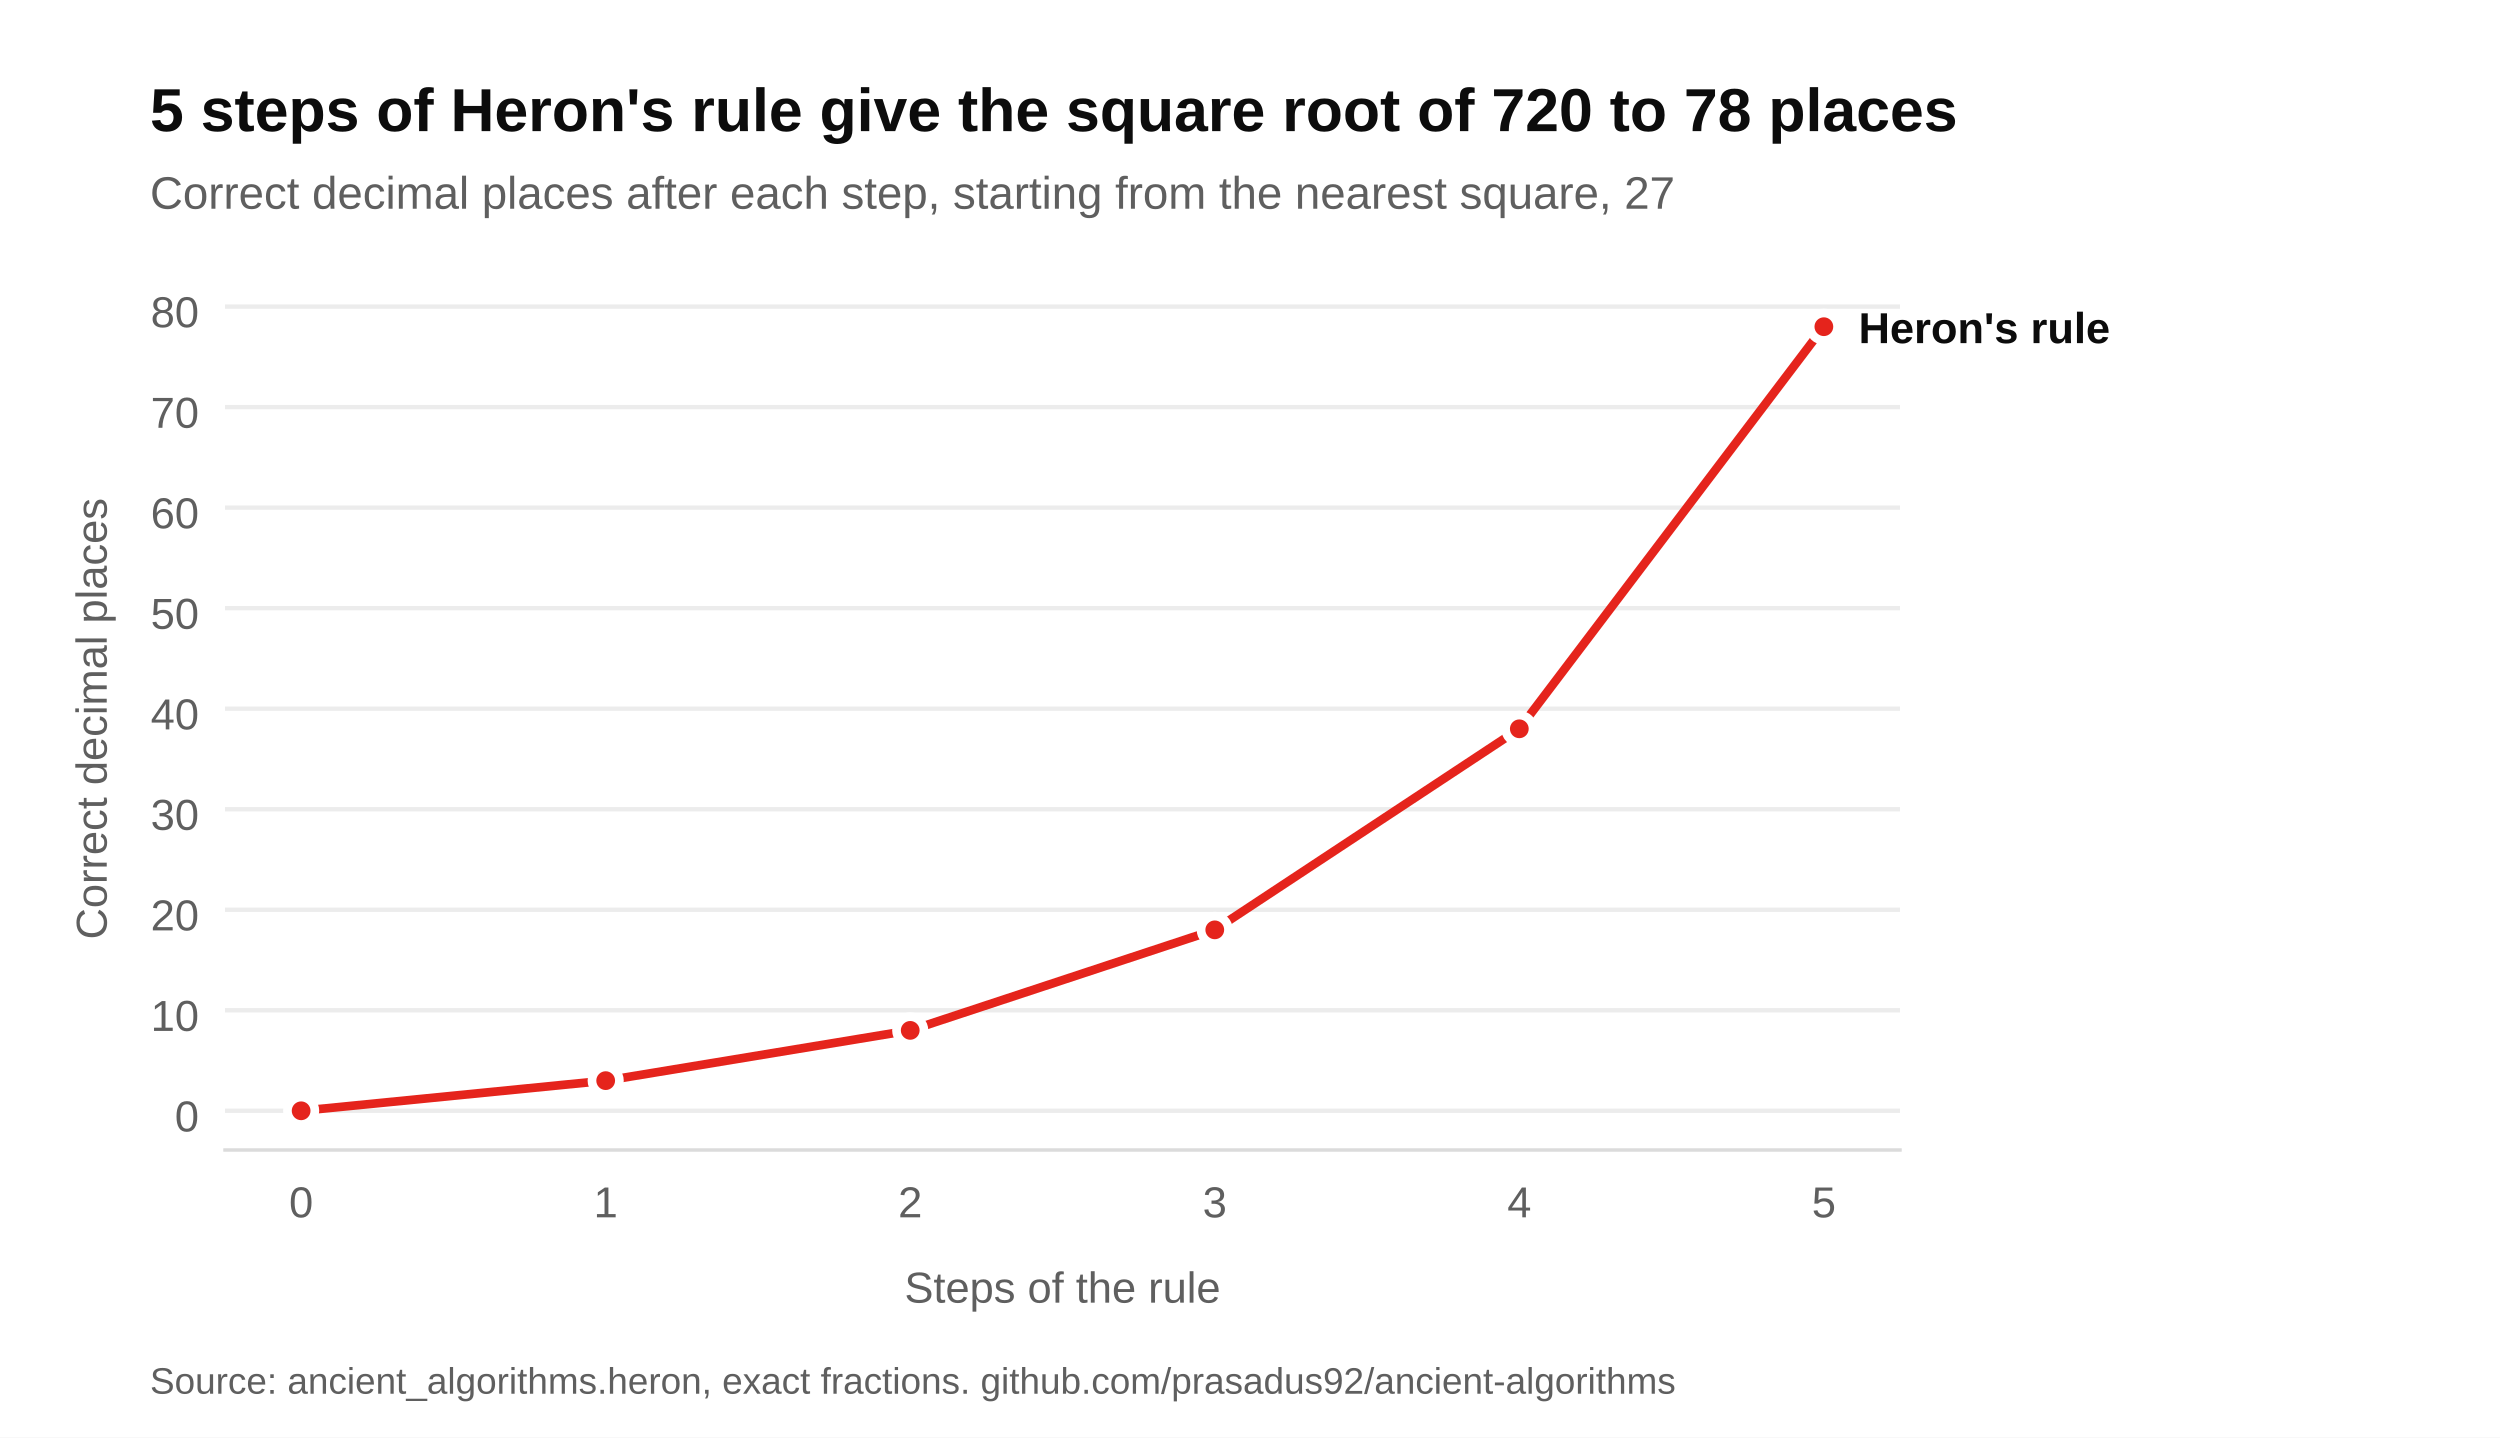
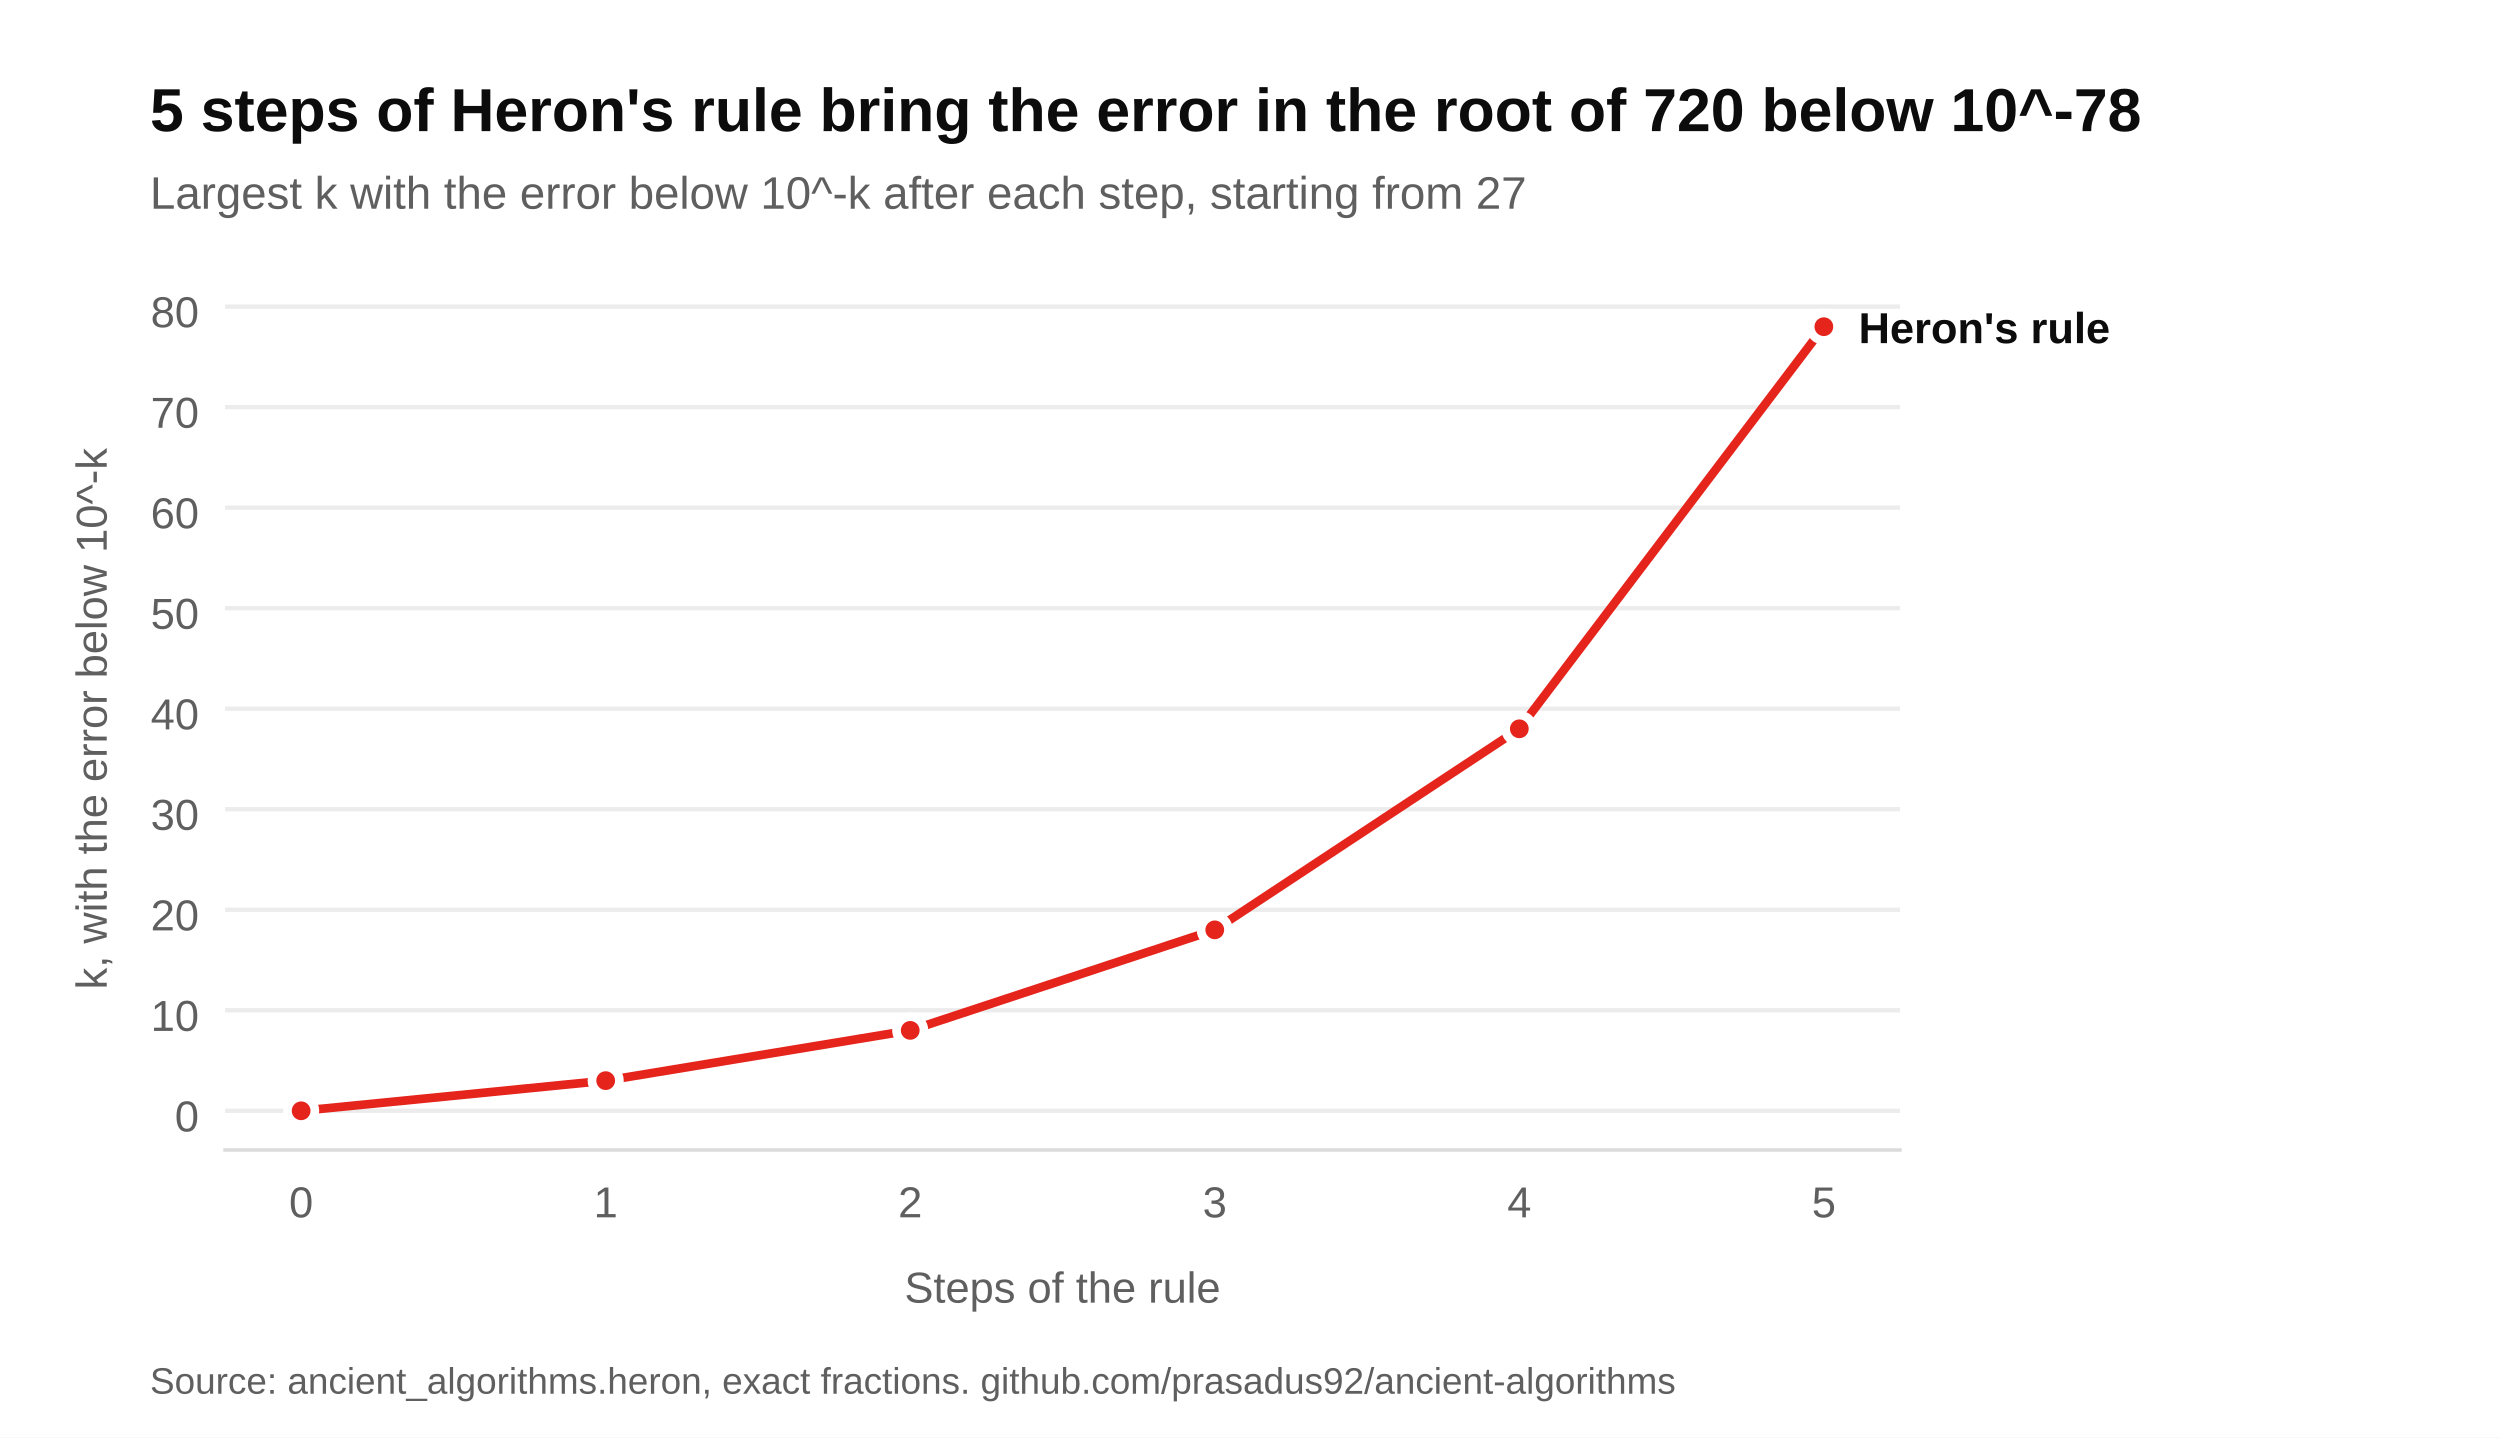
<svg xmlns="http://www.w3.org/2000/svg" xmlns:xlink="http://www.w3.org/1999/xlink" width="576pt" height="331.2pt" viewBox="0 0 576 331.2" version="1.1">
  <defs>
    <style type="text/css">*{stroke-linejoin: round; stroke-linecap: butt}</style>
  </defs>
  <g id="figure_1">
    <g id="patch_1">
      <path d="M 0 331.2  L 576 331.2  L 576 0  L 0 0  z " style="fill: #ffffff" />
    </g>
    <g id="axes_1">
      <g id="patch_2">
        <path d="M 51.84 264.96  L 437.76 264.96  L 437.76 66.24  L 51.84 66.24  z " style="fill: #ffffff" />
      </g>
      <g id="matplotlib.axis_1">
        <g id="xtick_1">
          <g id="line2d_1" />
          <g id="text_1">
            <text style="font-size: 10px; font-family: 'General Sans', system-ui, -apple-system, 'Helvetica Neue', Arial, sans-serif; text-anchor: middle; fill: #5f5f5f" x="69.382" y="280.48" transform="rotate(-0 69.38182 280.48)">0</text>
          </g>
        </g>
        <g id="xtick_2">
          <g id="line2d_2" />
          <g id="text_2">
            <text style="font-size: 10px; font-family: 'General Sans', system-ui, -apple-system, 'Helvetica Neue', Arial, sans-serif; text-anchor: middle; fill: #5f5f5f" x="139.549" y="280.48" transform="rotate(-0 139.5491 280.48)">1</text>
          </g>
        </g>
        <g id="xtick_3">
          <g id="line2d_3" />
          <g id="text_3">
            <text style="font-size: 10px; font-family: 'General Sans', system-ui, -apple-system, 'Helvetica Neue', Arial, sans-serif; text-anchor: middle; fill: #5f5f5f" x="209.716" y="280.48" transform="rotate(-0 209.7164 280.48)">2</text>
          </g>
        </g>
        <g id="xtick_4">
          <g id="line2d_4" />
          <g id="text_4">
            <text style="font-size: 10px; font-family: 'General Sans', system-ui, -apple-system, 'Helvetica Neue', Arial, sans-serif; text-anchor: middle; fill: #5f5f5f" x="279.884" y="280.48" transform="rotate(-0 279.8836 280.48)">3</text>
          </g>
        </g>
        <g id="xtick_5">
          <g id="line2d_5" />
          <g id="text_5">
            <text style="font-size: 10px; font-family: 'General Sans', system-ui, -apple-system, 'Helvetica Neue', Arial, sans-serif; text-anchor: middle; fill: #5f5f5f" x="350.051" y="280.48" transform="rotate(-0 350.0509 280.48)">4</text>
          </g>
        </g>
        <g id="xtick_6">
          <g id="line2d_6" />
          <g id="text_6">
            <text style="font-size: 10px; font-family: 'General Sans', system-ui, -apple-system, 'Helvetica Neue', Arial, sans-serif; text-anchor: middle; fill: #5f5f5f" x="420.218" y="280.48" transform="rotate(-0 420.2182 280.48)">5</text>
          </g>
        </g>
        <g id="text_7">
          <text style="font-size: 10px; font-family: 'General Sans', system-ui, -apple-system, 'Helvetica Neue', Arial, sans-serif; text-anchor: middle; fill: #5f5f5f" x="244.8" y="300.13" transform="rotate(-0 244.8 300.13)">Steps of the rule</text>
        </g>
      </g>
      <g id="matplotlib.axis_2">
        <g id="ytick_1">
          <g id="line2d_7">
            <path d="M 51.84 255.927  L 437.76 255.927  " clip-path="url(#p6bc87ba94e)" style="fill: none; stroke: #ececec; stroke-linecap: square" />
          </g>
          <g id="line2d_8" />
          <g id="text_8">
            <text style="font-size: 10px; font-family: 'General Sans', system-ui, -apple-system, 'Helvetica Neue', Arial, sans-serif; text-anchor: end; fill: #5f5f5f" x="45.84" y="260.687" transform="rotate(-0 45.84 260.6873)">0</text>
          </g>
        </g>
        <g id="ytick_2">
          <g id="line2d_9">
            <path d="M 51.84 232.766  L 437.76 232.766  " clip-path="url(#p6bc87ba94e)" style="fill: none; stroke: #ececec; stroke-linecap: square" />
          </g>
          <g id="line2d_10" />
          <g id="text_9">
            <text style="font-size: 10px; font-family: 'General Sans', system-ui, -apple-system, 'Helvetica Neue', Arial, sans-serif; text-anchor: end; fill: #5f5f5f" x="45.84" y="237.526" transform="rotate(-0 45.84 237.5264)">10</text>
          </g>
        </g>
        <g id="ytick_3">
          <g id="line2d_11">
            <path d="M 51.84 209.606  L 437.76 209.606  " clip-path="url(#p6bc87ba94e)" style="fill: none; stroke: #ececec; stroke-linecap: square" />
          </g>
          <g id="line2d_12" />
          <g id="text_10">
            <text style="font-size: 10px; font-family: 'General Sans', system-ui, -apple-system, 'Helvetica Neue', Arial, sans-serif; text-anchor: end; fill: #5f5f5f" x="45.84" y="214.366" transform="rotate(-0 45.84 214.3656)">20</text>
          </g>
        </g>
        <g id="ytick_4">
          <g id="line2d_13">
            <path d="M 51.84 186.445  L 437.76 186.445  " clip-path="url(#p6bc87ba94e)" style="fill: none; stroke: #ececec; stroke-linecap: square" />
          </g>
          <g id="line2d_14" />
          <g id="text_11">
            <text style="font-size: 10px; font-family: 'General Sans', system-ui, -apple-system, 'Helvetica Neue', Arial, sans-serif; text-anchor: end; fill: #5f5f5f" x="45.84" y="191.205" transform="rotate(-0 45.84 191.2048)">30</text>
          </g>
        </g>
        <g id="ytick_5">
          <g id="line2d_15">
            <path d="M 51.84 163.284  L 437.76 163.284  " clip-path="url(#p6bc87ba94e)" style="fill: none; stroke: #ececec; stroke-linecap: square" />
          </g>
          <g id="line2d_16" />
          <g id="text_12">
            <text style="font-size: 10px; font-family: 'General Sans', system-ui, -apple-system, 'Helvetica Neue', Arial, sans-serif; text-anchor: end; fill: #5f5f5f" x="45.84" y="168.044" transform="rotate(-0 45.84 168.0439)">40</text>
          </g>
        </g>
        <g id="ytick_6">
          <g id="line2d_17">
            <path d="M 51.84 140.123  L 437.76 140.123  " clip-path="url(#p6bc87ba94e)" style="fill: none; stroke: #ececec; stroke-linecap: square" />
          </g>
          <g id="line2d_18" />
          <g id="text_13">
            <text style="font-size: 10px; font-family: 'General Sans', system-ui, -apple-system, 'Helvetica Neue', Arial, sans-serif; text-anchor: end; fill: #5f5f5f" x="45.84" y="144.883" transform="rotate(-0 45.84 144.8831)">50</text>
          </g>
        </g>
        <g id="ytick_7">
          <g id="line2d_19">
            <path d="M 51.84 116.962  L 437.76 116.962  " clip-path="url(#p6bc87ba94e)" style="fill: none; stroke: #ececec; stroke-linecap: square" />
          </g>
          <g id="line2d_20" />
          <g id="text_14">
            <text style="font-size: 10px; font-family: 'General Sans', system-ui, -apple-system, 'Helvetica Neue', Arial, sans-serif; text-anchor: end; fill: #5f5f5f" x="45.84" y="121.722" transform="rotate(-0 45.84 121.7222)">60</text>
          </g>
        </g>
        <g id="ytick_8">
          <g id="line2d_21">
            <path d="M 51.84 93.801  L 437.76 93.801  " clip-path="url(#p6bc87ba94e)" style="fill: none; stroke: #ececec; stroke-linecap: square" />
          </g>
          <g id="line2d_22" />
          <g id="text_15">
            <text style="font-size: 10px; font-family: 'General Sans', system-ui, -apple-system, 'Helvetica Neue', Arial, sans-serif; text-anchor: end; fill: #5f5f5f" x="45.84" y="98.561" transform="rotate(-0 45.84 98.5614)">70</text>
          </g>
        </g>
        <g id="ytick_9">
          <g id="line2d_23">
            <path d="M 51.84 70.641  L 437.76 70.641  " clip-path="url(#p6bc87ba94e)" style="fill: none; stroke: #ececec; stroke-linecap: square" />
          </g>
          <g id="line2d_24" />
          <g id="text_16">
            <text style="font-size: 10px; font-family: 'General Sans', system-ui, -apple-system, 'Helvetica Neue', Arial, sans-serif; text-anchor: end; fill: #5f5f5f" x="45.84" y="75.401" transform="rotate(-0 45.84 75.40056)">80</text>
          </g>
        </g>
        <g id="text_17">
-           <text style="font-size: 10px; font-family: 'General Sans', system-ui, -apple-system, 'Helvetica Neue', Arial, sans-serif; text-anchor: middle; fill: #5f5f5f" x="24.591" y="165.6" transform="rotate(-90 24.59125 165.6)">Correct decimal places</text>
+           <text style="font-size: 10px; font-family: 'General Sans', system-ui, -apple-system, 'Helvetica Neue', Arial, sans-serif; text-anchor: middle; fill: #5f5f5f" x="24.591" y="165.6" transform="rotate(-90 24.59125 165.6)">k, with the error below 10^-k</text>
        </g>
      </g>
      <g id="patch_3">
        <path d="M 51.84 264.96  L 437.76 264.96  " style="fill: none; stroke: #dbdbdb; stroke-width: 0.8; stroke-linejoin: miter; stroke-linecap: square" />
      </g>
      <g id="line2d_25">
        <path d="M 69.382 255.927  L 139.549 248.979  L 209.716 237.399  L 279.884 214.238  L 350.051 167.916  L 420.218 75.273  " clip-path="url(#p6bc87ba94e)" style="fill: none; stroke: #e5241c; stroke-width: 2; stroke-linecap: round" />
      </g>
      <g id="text_18">
        <text style="font-weight: 700; font-size: 10px; font-family: 'General Sans', system-ui, -apple-system, 'Helvetica Neue', Arial, sans-serif; text-anchor: start; fill: #0c0c0c" x="428.218" y="79.063" transform="rotate(-0 428.2182 79.06273)">Heron's rule</text>
      </g>
      <g id="PathCollection_1">
        <defs>
          <path id="m459ea27c75" d="M 0 3.162  C 0.839 3.162 1.643 2.829 2.236 2.236  C 2.829 1.643 3.162 0.839 3.162 0  C 3.162 -0.839 2.829 -1.643 2.236 -2.236  C 1.643 -2.829 0.839 -3.162 0 -3.162  C -0.839 -3.162 -1.643 -2.829 -2.236 -2.236  C -2.829 -1.643 -3.162 -0.839 -3.162 0  C -3.162 0.839 -2.829 1.643 -2.236 2.236  C -1.643 2.829 -0.839 3.162 0 3.162  z " style="stroke: #ffffff; stroke-width: 2" />
        </defs>
        <g clip-path="url(#p6bc87ba94e)">
          <use xlink:href="#m459ea27c75" x="69.382" y="255.927" style="fill: #e5241c; stroke: #ffffff; stroke-width: 2" />
          <use xlink:href="#m459ea27c75" x="139.549" y="248.979" style="fill: #e5241c; stroke: #ffffff; stroke-width: 2" />
          <use xlink:href="#m459ea27c75" x="209.716" y="237.399" style="fill: #e5241c; stroke: #ffffff; stroke-width: 2" />
          <use xlink:href="#m459ea27c75" x="279.884" y="214.238" style="fill: #e5241c; stroke: #ffffff; stroke-width: 2" />
          <use xlink:href="#m459ea27c75" x="350.051" y="167.916" style="fill: #e5241c; stroke: #ffffff; stroke-width: 2" />
          <use xlink:href="#m459ea27c75" x="420.218" y="75.273" style="fill: #e5241c; stroke: #ffffff; stroke-width: 2" />
        </g>
      </g>
    </g>
    <g id="text_19">
-       <text style="font-weight: 700; font-size: 14px; font-family: 'General Sans', system-ui, -apple-system, 'Helvetica Neue', Arial, sans-serif; text-anchor: start; fill: #0c0c0c" x="34.56" y="30.21" transform="rotate(-0 34.56 30.21)">5 steps of Heron's rule give the square root of 720 to 78 places</text>
+       <text style="font-weight: 700; font-size: 14px; font-family: 'General Sans', system-ui, -apple-system, 'Helvetica Neue', Arial, sans-serif; text-anchor: start; fill: #0c0c0c" x="34.56" y="30.21" transform="rotate(-0 34.56 30.21)">5 steps of Heron's rule bring the error in the root of 720 below 10^-78</text>
    </g>
    <g id="text_20">
-       <text style="font-size: 10.5px; font-family: 'General Sans', system-ui, -apple-system, 'Helvetica Neue', Arial, sans-serif; text-anchor: start; fill: #5f5f5f" x="34.56" y="48.084" transform="rotate(-0 34.56 48.084)">Correct decimal places after each step, starting from the nearest square, 27</text>
+       <text style="font-size: 10.5px; font-family: 'General Sans', system-ui, -apple-system, 'Helvetica Neue', Arial, sans-serif; text-anchor: start; fill: #5f5f5f" x="34.56" y="48.084" transform="rotate(-0 34.56 48.084)">Largest k with the error below 10^-k after each step, starting from 27</text>
    </g>
    <g id="text_21">
      <text style="font-size: 8.5px; font-family: 'General Sans', system-ui, -apple-system, 'Helvetica Neue', Arial, sans-serif; text-anchor: start; fill: #5f5f5f" x="34.56" y="321.11" transform="rotate(-0 34.56 321.1095)">Source: ancient_algorithms.heron, exact fractions. github.com/prasadus92/ancient-algorithms</text>
    </g>
  </g>
  <defs>
    <clipPath id="p6bc87ba94e">
      <rect x="51.84" y="66.24" width="385.92" height="198.72" />
    </clipPath>
  </defs>
</svg>
